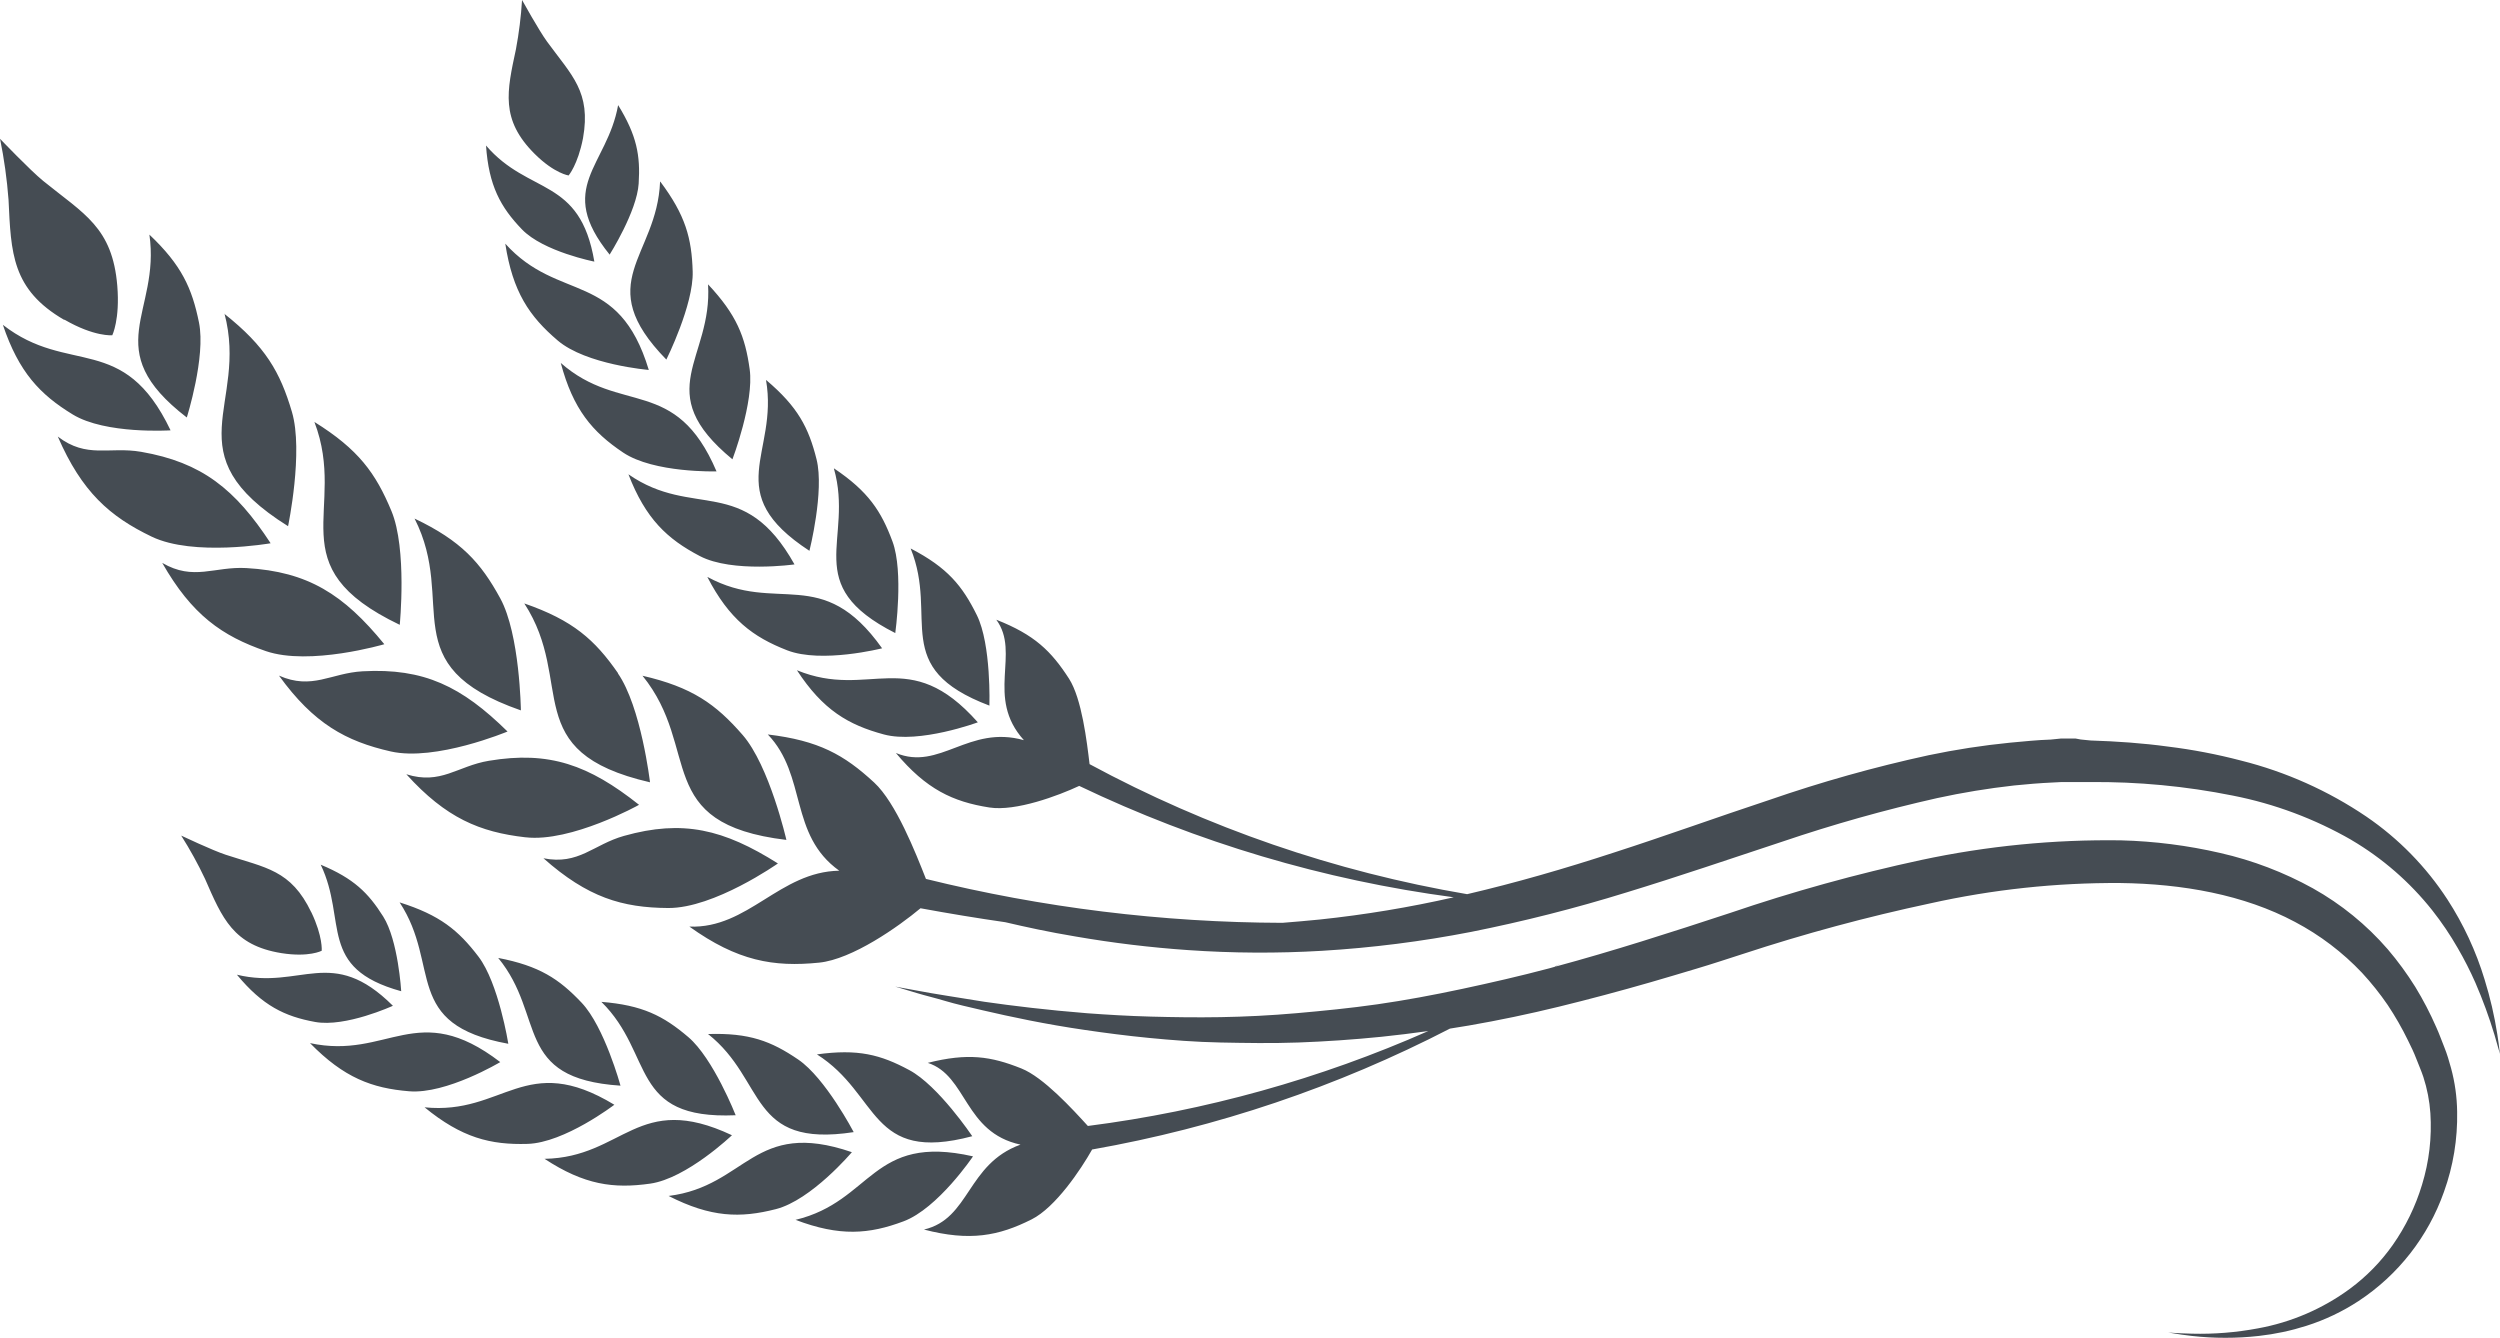
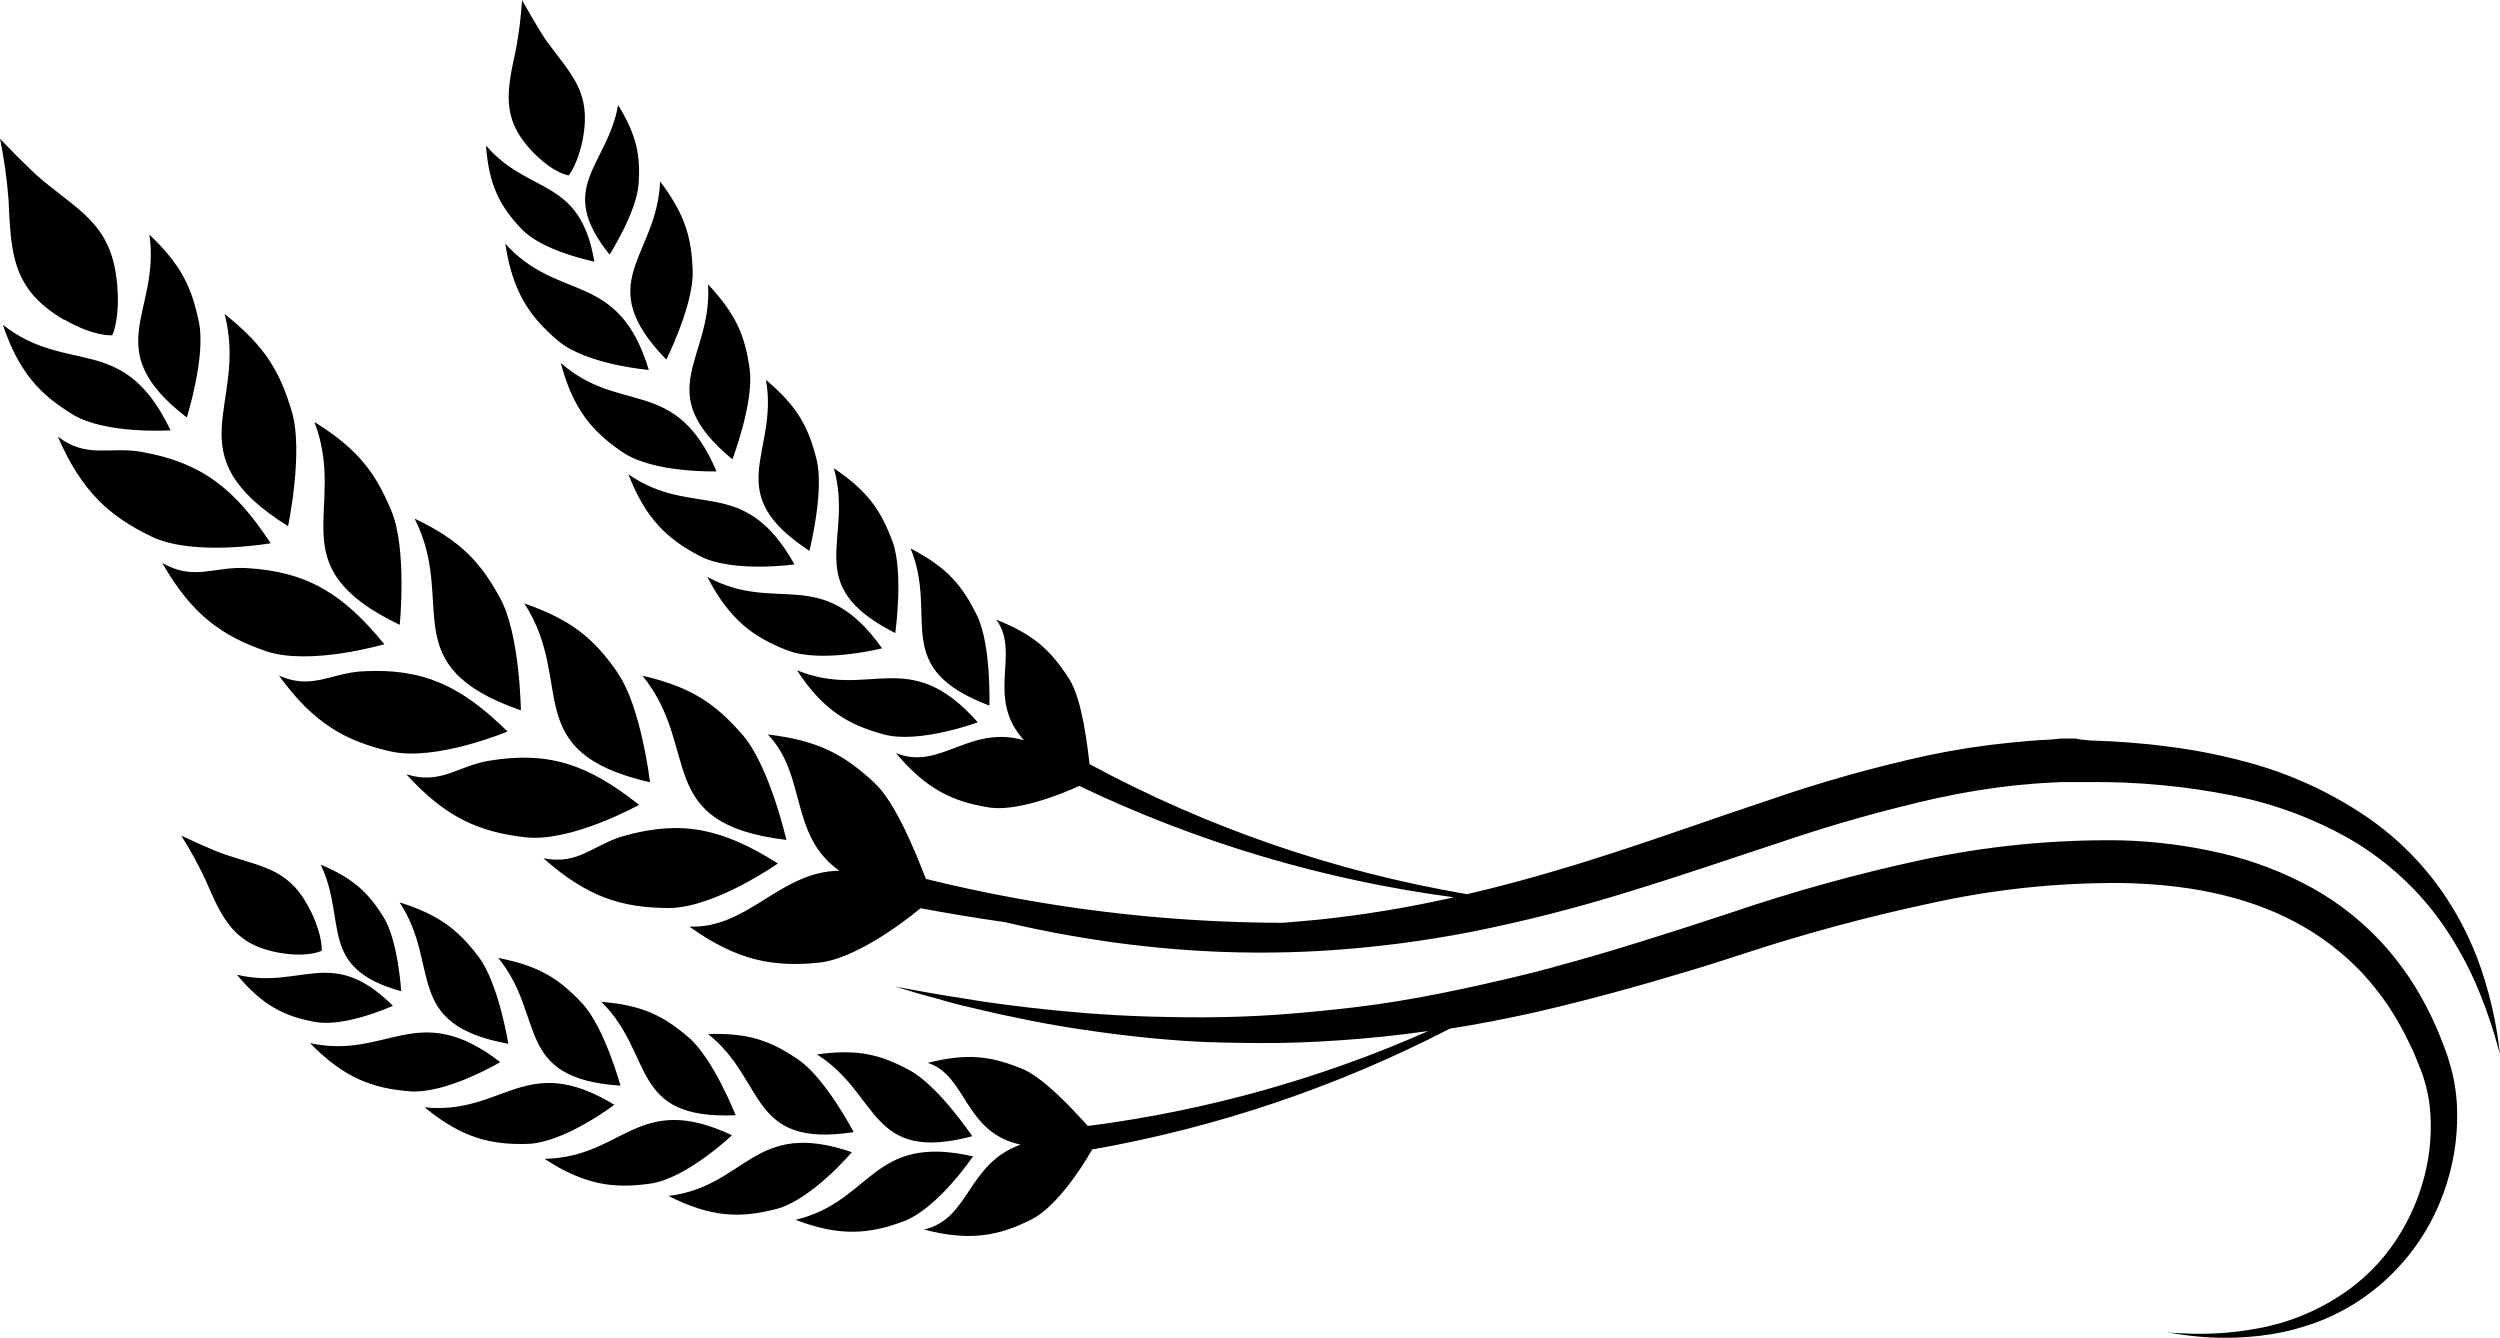
<svg xmlns="http://www.w3.org/2000/svg" width="410.07" height="219.41" version="1.1" viewBox="0 0 410.07 219.41">
-   <path class="cls-1" d="m26.61 92.33c4.86 8.53 9.82 12 17 14.47s19.43-1.13 19.43-1.13c-6.68-8.18-12.53-11.91-22.62-12.49-5.28-0.3-8.65 2.16-13.81-0.85zm19.15 18.49c5.45 2.4 8.49-0.42 13.74-0.71 10.06-0.55 16.24 2.49 23.75 9.88 0 0-11.8 4.94-19.15 3.27s-12.63-4.55-18.34-12.44zm-22.62-36.71c10 1.73 15.46 6.15 21.25 15 0 0-12.63 2.22-19.5-1.08s-11.46-7.32-15.41-16.42c4.78 3.66 8.4 1.6 13.66 2.5zm66 66.67c5.81 1.15 8.17-2.25 13.21-3.67 9.68-2.72 16.36-1.08 25.25 4.52 0 0-10.45 7.36-18 7.31s-13.2-1.73-20.46-8.16zm-61.2-70.19s-10.62 0.68-16-2.6-8.85-6.93-11.47-14.71c10.77 8.41 19.78 1.11 27.51 17.31zm58.23 66.75c-7.47-0.86-13-3.14-19.52-10.34 5.67 1.78 8.37-1.35 13.54-2.21 9.92-1.66 16.39 0.69 24.63 7.22 0.04 0-11.14 6.2-18.61 5.33zm19.17-26.51c8.18 1.88 12.06 4.65 16.47 9.72s7.18 17.22 7.18 17.22c-22.09-2.65-13.85-14.91-23.61-26.94zm-19.94 5.68c-21.09-7.36-10.34-17.58-17.4-31.45 7.63 3.64 10.84 7.19 14.06 13.09s3.38 18.36 3.38 18.36zm15.94-6.08c3.83 5.51 5.28 17.89 5.28 17.89-21.73-5-12.15-16.34-20.62-29.34 7.99 2.77 11.55 5.94 15.38 11.45zm-49.77-41.22c7.23 4.5 10.05 8.39 12.64 14.62s1.36 18.66 1.36 18.66c-20.23-9.68-8.43-18.73-14-33.28zm-27.07-30.73c5.29 5 7 8.8 8.14 14.43s-2 15.57-2 15.57c-14.64-11.27-4.25-17.11-6.14-30.04zm12.31 13c6.74 5.34 9.14 9.55 11.07 16.07s-0.63 18.76-0.63 18.76c-19.11-11.97-6.41-19.72-10.44-34.92zm-26.26 1c-8.63-5-8.74-11-9.15-19.71a80.64 80.64 0 0 0-1.39-10s4.93 5.16 7.08 6.91c6.68 5.42 11.36 7.61 12.15 17.21 0.45 5.5-0.82 8.1-0.82 8.1s-2.92 0.3-7.87-2.57zm90.22 128.73s-8.17 6.24-14.24 6.42-10.79-1-16.89-6c12.99 1.32 16.5-9.29 31.13-0.42zm19.29 5s-7.42 7.09-13.42 7.94-10.78 0.22-17.32-4.07c13-0.23 15.27-11.16 30.74-3.87zm-38-12s-8.84 5.29-14.94 4.79-10.7-2.21-16.27-7.9c12.8 2.77 17.56-7.35 31.2 3.11zm77.53 15.48s-5.73 8.52-11.38 10.64-10.46 2.52-17.72-0.24c12.65-3.04 12.43-14.19 29.09-10.42zm-95.15-24.71s-7.76 3.56-12.75 2.65-8.62-2.66-12.83-7.75c10.56 2.54 15.53-4.91 25.57 5.08zm75.3 24s-6.62 7.85-12.47 9.35-10.66 1.38-17.6-2.16c12.87-1.61 13.9-12.73 30.06-7.18zm9.4-13.46c4.76 2.53 10.34 10.85 10.34 10.85-16.95 4.51-15.1-6.85-25.48-13.42 6.72-0.93 10.42 0.03 15.14 2.57zm-50.54-11.19c6.77 0.54 10.19 2.28 14.3 5.78s7.77 12.82 7.77 12.82c-17.53 0.76-13.26-9.97-22.03-18.6zm17.54 5.28c6.76-0.21 10.34 1.15 14.8 4.19s9.09 11.9 9.09 11.9c-17.34 2.66-14.28-8.49-23.89-16.09zm-34.41-12.48c6.72 1.3 9.95 3.41 13.68 7.35s6.37 13.6 6.37 13.6c-17.64-1.16-12.21-11.4-20.06-20.95zm-29.11-15.29c5.41 2.26 7.78 4.6 10.24 8.5s2.95 12.25 2.95 12.25c-13.78-3.8-8.79-11.5-13.2-20.75zm12.94 6.18c6.59 2.08 9.61 4.55 12.92 8.89s4.9 14.3 4.9 14.3c-17.44-3.18-10.98-12.78-17.83-23.19zm-14.49 1.62c1.91 4 1.7 6.31 1.7 6.31s-2.08 1.11-6.61 0.39c-7.91-1.28-9.7-5.72-12.52-12.16a65 65 0 0 0-3.92-7.12s5.18 2.45 7.3 3.14c6.55 2.16 10.7 2.46 14.04 9.44zm116.32 38.11c-9.29-2-8.72-11.31-15.21-13.41 6.55-1.65 10.34-1.09 15.36 0.92 3.61 1.44 8.39 6.67 10.9 9.43a201.54 201.54 0 0 0 55.84-15.57c-2.58 0.36-5.14 0.68-7.67 0.94-4.67 0.47-9.23 0.78-13.65 0.94s-8.68 0.08-12.77 0-8-0.39-11.7-0.75-7.21-0.82-10.48-1.3c-6.56-0.95-12.2-2.16-16.81-3.23-2.31-0.54-4.37-1-6.14-1.53s-3.29-0.88-4.5-1.25l-3.72-1.11 3.82 0.7c1.24 0.24 2.78 0.5 4.59 0.79s3.89 0.63 6.22 1c4.66 0.67 10.34 1.36 16.85 1.88 3.26 0.24 6.73 0.45 10.4 0.55s7.5 0.16 11.5 0.09 8.17-0.27 12.47-0.65 8.73-0.81 13.26-1.46 9.19-1.52 13.87-2.52 9.49-2.1 14.32-3.38l0.85-0.24 0.88-0.49-0.73 0.45c9.35-2.52 18.92-5.6 28.62-8.79a280.28 280.28 0 0 1 31.38-8.7 146.77 146.77 0 0 1 32.78-3.22 81.73 81.73 0 0 1 16.29 2.08 57.9 57.9 0 0 1 15.17 5.79 45.86 45.86 0 0 1 12.28 10 51.91 51.91 0 0 1 4.52 6.18 54.82 54.82 0 0 1 3.42 6.57c0.51 1.11 0.9 2.24 1.35 3.35s0.77 2.23 1.09 3.39a28.61 28.61 0 0 1 1 7.15 36.62 36.62 0 0 1-2.16 13.14 35.6 35.6 0 0 1-14 17.91 34.94 34.94 0 0 1-8.56 4.07 40.52 40.52 0 0 1-7.8 1.66 49.26 49.26 0 0 1-11 0c-1.26-0.14-2.22-0.29-2.87-0.4l-1-0.16 1 0.07c0.66 0.05 1.63 0.08 2.89 0.12a51.3 51.3 0 0 0 10.82-0.87 36.42 36.42 0 0 0 15.11-6.51 31.49 31.49 0 0 0 7-7.16 34.45 34.45 0 0 0 4.81-9.89 32.64 32.64 0 0 0 1.37-11.73 24.7 24.7 0 0 0-1.15-5.94c-0.33-1-0.78-2-1.16-3s-0.86-2-1.36-3a50.07 50.07 0 0 0-3.32-5.8 46.16 46.16 0 0 0-4.22-5.29 42.34 42.34 0 0 0-11-8.35c-8.38-4.47-18.45-6.25-28.67-6.38a139.48 139.48 0 0 0-31.17 3.34 295.65 295.65 0 0 0-30.7 8.29c-2.51 0.8-5 1.64-7.6 2.41s-5.05 1.52-7.57 2.24c-5 1.44-10.06 2.79-15 4s-9.91 2.25-14.77 3.09l-3.13 0.51a205.5 205.5 0 0 1-58.69 19.83c-1.84 3.27-6 9.49-9.92 11.46-5.4 2.72-10.14 3.64-17.66 1.67 7.58-1.77 7-10.73 15.83-13.93zm-49.86-110.43s-10.27 0.3-15.32-3.09-8.2-7.08-10.23-14.7c9.8 8.62 18.84 2.04 25.55 17.79zm12.79 15.26s-10.18 1.43-15.53-1.37-8.89-6.11-11.71-13.41c10.68 7.41 18.9-0.13 27.24 14.78zm-23.9-31.9s-10.26-0.85-14.93-4.82-7.4-8-8.61-15.89c8.78 9.74 18.55 4.24 23.54 20.71zm54 57.79s-9.62 3.57-15.44 2-10-4-14.26-10.53c11.98 4.92 18.32-4.26 29.66 8.53zm-62.89-75.55s-8.39-1.64-11.91-5.29-5.45-7.18-5.9-13.76c7.06 8.22 15.42 5.09 17.77 19.05zm18.54 51.73c11.41 6.19 18.73-2.24 28.62 11.69 0 0-9.94 2.52-15.57 0.33s-9.51-5.1-13.09-12.02zm33.35-4.66c6 3.13 8.42 6.08 10.81 10.91s2.06 14.84 2.06 14.84c-16.44-6.22-8.29-14.37-12.91-25.75zm-23.73-27.64c5.18 4.38 6.95 7.79 8.25 13s-1.17 15-1.17 15c-14.75-9.63-5.02-15.88-7.12-28zm11.13 14.49c5.61 3.77 7.73 7 9.58 12s0.45 15 0.45 15c-15.71-7.95-6.71-15.2-10.07-27zm-20.68-30.2c4.69 5 6.09 8.57 6.83 13.94s-2.83 14.76-2.83 14.76c-13.58-11.19-3.23-16.37-4-28.7zm-16.12-4.85c-9-11.1-0.43-14.47 1.37-24.55 3.08 5 3.66 8.27 3.37 12.87s-4.78 11.68-4.78 11.68zm8.29-12c4.14 5.53 5.15 9.29 5.31 14.75s-4.32 14.44-4.32 14.44c-12.39-12.68-1.53-16.77-1.03-29.17zm-15-1s-2.34-0.3-5.6-3.54c-5.68-5.65-4.55-10.3-3.08-17.18a65.51 65.51 0 0 0 1-8.07s2.77 5 4.09 6.81c4.07 5.58 7.26 8.24 5.91 15.86-0.85 4.36-2.37 6.12-2.37 6.12zm292.42 109a63.84 63.84 0 0 0-19.48-7.29 113.94 113.94 0 0 0-23.48-2.22h-4.67l-1.53 0.08c-2 0.09-4.13 0.27-6.21 0.48a124.47 124.47 0 0 0-12.61 2.07 249.4 249.4 0 0 0-25.42 7.15c-8.49 2.8-17 5.72-25.56 8.33a253.8 253.8 0 0 1-25.48 6.47 186 186 0 0 1-24.45 3.1 171.06 171.06 0 0 1-22-0.12 181.63 181.63 0 0 1-18.43-2.23c-4.34-0.72-8.18-1.56-11.51-2.34q-6.92-1-13.91-2.29c-3.59 3-11.19 8.37-16.63 8.92-7.49 0.76-13.41-0.27-21.28-5.91 9.64 0.36 14.77-9 24.58-9.17-8.27-5.91-5.25-15.6-11.72-22.35 8.34 1 12.51 3.32 17.45 7.89 3.56 3.29 6.79 11.49 8.49 15.81a246.93 246.93 0 0 0 58.47 7.2c2-0.16 4-0.33 6.1-0.54a187.93 187.93 0 0 0 22-3.65 204.58 204.58 0 0 1-61.43-18.27c-3.4 1.59-10.4 4.22-14.74 3.54-6-0.94-10.36-3-15.33-8.94 7.2 3 11.93-4.66 21-2.1-6.38-7.05-0.49-14.28-4.53-19.76 6.28 2.47 9 5.13 11.94 9.69 2.09 3.28 2.92 10.31 3.36 14a201.36 201.36 0 0 0 61.93 21.33c7.91-1.85 16-4.18 24.12-6.84 8.35-2.69 16.78-5.75 25.37-8.59a227.72 227.72 0 0 1 26.2-7.36 125.47 125.47 0 0 1 13.36-2.06c2.24-0.2 4.43-0.44 6.68-0.51l1.68-0.17h2.39l0.86 0.16 1.61 0.16c4.31 0.14 8.55 0.43 12.69 1a90.74 90.74 0 0 1 12 2.3 64.68 64.68 0 0 1 20.53 9.18 48.46 48.46 0 0 1 13.3 13.59 51.65 51.65 0 0 1 6.1 13.13 63.22 63.22 0 0 1 2.09 9c0.18 1 0.25 1.85 0.33 2.39s0.1 0.82 0.1 0.82l-0.89-3.11a78.54 78.54 0 0 0-3.13-8.55 57.33 57.33 0 0 0-2.9-5.7 50.7 50.7 0 0 0-4.18-6.19 48 48 0 0 0-13.28-11.55z" style="fill:#454c53" />
+   <path class="rye" d="m26.61 92.33c4.86 8.53 9.82 12 17 14.47s19.43-1.13 19.43-1.13c-6.68-8.18-12.53-11.91-22.62-12.49-5.28-0.3-8.65 2.16-13.81-0.85zm19.15 18.49c5.45 2.4 8.49-0.42 13.74-0.71 10.06-0.55 16.24 2.49 23.75 9.88 0 0-11.8 4.94-19.15 3.27s-12.63-4.55-18.34-12.44zm-22.62-36.71c10 1.73 15.46 6.15 21.25 15 0 0-12.63 2.22-19.5-1.08s-11.46-7.32-15.41-16.42c4.78 3.66 8.4 1.6 13.66 2.5zm66 66.67c5.81 1.15 8.17-2.25 13.21-3.67 9.68-2.72 16.36-1.08 25.25 4.52 0 0-10.45 7.36-18 7.31s-13.2-1.73-20.46-8.16zm-61.2-70.19s-10.62 0.68-16-2.6-8.85-6.93-11.47-14.71c10.77 8.41 19.78 1.11 27.51 17.31zm58.23 66.75c-7.47-0.86-13-3.14-19.52-10.34 5.67 1.78 8.37-1.35 13.54-2.21 9.92-1.66 16.39 0.69 24.63 7.22 0.04 0-11.14 6.2-18.61 5.33zm19.17-26.51c8.18 1.88 12.06 4.65 16.47 9.72s7.18 17.22 7.18 17.22c-22.09-2.65-13.85-14.91-23.61-26.94zm-19.94 5.68c-21.09-7.36-10.34-17.58-17.4-31.45 7.63 3.64 10.84 7.19 14.06 13.09s3.38 18.36 3.38 18.36zm15.94-6.08c3.83 5.51 5.28 17.89 5.28 17.89-21.73-5-12.15-16.34-20.62-29.34 7.99 2.77 11.55 5.94 15.38 11.45zm-49.77-41.22c7.23 4.5 10.05 8.39 12.64 14.62s1.36 18.66 1.36 18.66c-20.23-9.68-8.43-18.73-14-33.28zm-27.07-30.73c5.29 5 7 8.8 8.14 14.43s-2 15.57-2 15.57c-14.64-11.27-4.25-17.11-6.14-30.04zm12.31 13c6.74 5.34 9.14 9.55 11.07 16.07s-0.63 18.76-0.63 18.76c-19.11-11.97-6.41-19.72-10.44-34.92zm-26.26 1c-8.63-5-8.74-11-9.15-19.71a80.64 80.64 0 0 0-1.39-10s4.93 5.16 7.08 6.91c6.68 5.42 11.36 7.61 12.15 17.21 0.45 5.5-0.82 8.1-0.82 8.1s-2.92 0.3-7.87-2.57zm90.22 128.73s-8.17 6.24-14.24 6.42-10.79-1-16.89-6c12.99 1.32 16.5-9.29 31.13-0.42zm19.29 5s-7.42 7.09-13.42 7.94-10.78 0.22-17.32-4.07c13-0.23 15.27-11.16 30.74-3.87zm-38-12s-8.84 5.29-14.94 4.79-10.7-2.21-16.27-7.9c12.8 2.77 17.56-7.35 31.2 3.11zm77.53 15.48s-5.73 8.52-11.38 10.64-10.46 2.52-17.72-0.24c12.65-3.04 12.43-14.19 29.09-10.42zm-95.15-24.71s-7.76 3.56-12.75 2.65-8.62-2.66-12.83-7.75c10.56 2.54 15.53-4.91 25.57 5.08zm75.3 24s-6.62 7.85-12.47 9.35-10.66 1.38-17.6-2.16c12.87-1.61 13.9-12.73 30.06-7.18zm9.4-13.46c4.76 2.53 10.34 10.85 10.34 10.85-16.95 4.51-15.1-6.85-25.48-13.42 6.72-0.93 10.42 0.03 15.14 2.57zm-50.54-11.19c6.77 0.54 10.19 2.28 14.3 5.78s7.77 12.82 7.77 12.82c-17.53 0.76-13.26-9.97-22.03-18.6zm17.54 5.28c6.76-0.21 10.34 1.15 14.8 4.19s9.09 11.9 9.09 11.9c-17.34 2.66-14.28-8.49-23.89-16.09zm-34.41-12.48c6.72 1.3 9.95 3.41 13.68 7.35s6.37 13.6 6.37 13.6c-17.64-1.16-12.21-11.4-20.06-20.95zm-29.11-15.29c5.41 2.26 7.78 4.6 10.24 8.5s2.95 12.25 2.95 12.25c-13.78-3.8-8.79-11.5-13.2-20.75zm12.94 6.18c6.59 2.08 9.61 4.55 12.92 8.89s4.9 14.3 4.9 14.3c-17.44-3.18-10.98-12.78-17.83-23.19zm-14.49 1.62c1.91 4 1.7 6.31 1.7 6.31s-2.08 1.11-6.61 0.39c-7.91-1.28-9.7-5.72-12.52-12.16a65 65 0 0 0-3.92-7.12s5.18 2.45 7.3 3.14c6.55 2.16 10.7 2.46 14.04 9.44zm116.32 38.11c-9.29-2-8.72-11.31-15.21-13.41 6.55-1.65 10.34-1.09 15.36 0.92 3.61 1.44 8.39 6.67 10.9 9.43a201.54 201.54 0 0 0 55.84-15.57c-2.58 0.36-5.14 0.68-7.67 0.94-4.67 0.47-9.23 0.78-13.65 0.94s-8.68 0.08-12.77 0-8-0.39-11.7-0.75-7.21-0.82-10.48-1.3c-6.56-0.95-12.2-2.16-16.81-3.23-2.31-0.54-4.37-1-6.14-1.53s-3.29-0.88-4.5-1.25l-3.72-1.11 3.82 0.7c1.24 0.24 2.78 0.5 4.59 0.79s3.89 0.63 6.22 1c4.66 0.67 10.34 1.36 16.85 1.88 3.26 0.24 6.73 0.45 10.4 0.55s7.5 0.16 11.5 0.09 8.17-0.27 12.47-0.65 8.73-0.81 13.26-1.46 9.19-1.52 13.87-2.52 9.49-2.1 14.32-3.38l0.85-0.24 0.88-0.49-0.73 0.45c9.35-2.52 18.92-5.6 28.62-8.79a280.28 280.28 0 0 1 31.38-8.7 146.77 146.77 0 0 1 32.78-3.22 81.73 81.73 0 0 1 16.29 2.08 57.9 57.9 0 0 1 15.17 5.79 45.86 45.86 0 0 1 12.28 10 51.91 51.91 0 0 1 4.52 6.18 54.82 54.82 0 0 1 3.42 6.57c0.51 1.11 0.9 2.24 1.35 3.35s0.77 2.23 1.09 3.39a28.61 28.61 0 0 1 1 7.15 36.62 36.62 0 0 1-2.16 13.14 35.6 35.6 0 0 1-14 17.91 34.94 34.94 0 0 1-8.56 4.07 40.52 40.52 0 0 1-7.8 1.66 49.26 49.26 0 0 1-11 0c-1.26-0.14-2.22-0.29-2.87-0.4l-1-0.16 1 0.07c0.66 0.05 1.63 0.08 2.89 0.12a51.3 51.3 0 0 0 10.82-0.87 36.42 36.42 0 0 0 15.11-6.51 31.49 31.49 0 0 0 7-7.16 34.45 34.45 0 0 0 4.81-9.89 32.64 32.64 0 0 0 1.37-11.73 24.7 24.7 0 0 0-1.15-5.94c-0.33-1-0.78-2-1.16-3s-0.86-2-1.36-3a50.07 50.07 0 0 0-3.32-5.8 46.16 46.16 0 0 0-4.22-5.29 42.34 42.34 0 0 0-11-8.35c-8.38-4.47-18.45-6.25-28.67-6.38a139.48 139.48 0 0 0-31.17 3.34 295.65 295.65 0 0 0-30.7 8.29c-2.51 0.8-5 1.64-7.6 2.41s-5.05 1.52-7.57 2.24c-5 1.44-10.06 2.79-15 4s-9.91 2.25-14.77 3.09l-3.13 0.51a205.5 205.5 0 0 1-58.69 19.83c-1.84 3.27-6 9.49-9.92 11.46-5.4 2.72-10.14 3.64-17.66 1.67 7.58-1.77 7-10.73 15.83-13.93zm-49.86-110.43s-10.27 0.3-15.32-3.09-8.2-7.08-10.23-14.7c9.8 8.62 18.84 2.04 25.55 17.79zm12.79 15.26s-10.18 1.43-15.53-1.37-8.89-6.11-11.71-13.41c10.68 7.41 18.9-0.13 27.24 14.78zm-23.9-31.9s-10.26-0.85-14.93-4.82-7.4-8-8.61-15.89c8.78 9.74 18.55 4.24 23.54 20.71zm54 57.79s-9.62 3.57-15.44 2-10-4-14.26-10.53c11.98 4.92 18.32-4.26 29.66 8.53zm-62.89-75.55s-8.39-1.64-11.91-5.29-5.45-7.18-5.9-13.76c7.06 8.22 15.42 5.09 17.77 19.05zm18.54 51.73c11.41 6.19 18.73-2.24 28.62 11.69 0 0-9.94 2.52-15.57 0.33s-9.51-5.1-13.09-12.02zm33.35-4.66c6 3.13 8.42 6.08 10.81 10.91s2.06 14.84 2.06 14.84c-16.44-6.22-8.29-14.37-12.91-25.75zm-23.73-27.64c5.18 4.38 6.95 7.79 8.25 13s-1.17 15-1.17 15c-14.75-9.63-5.02-15.88-7.12-28zm11.13 14.49c5.61 3.77 7.73 7 9.58 12s0.45 15 0.45 15c-15.71-7.95-6.71-15.2-10.07-27zm-20.68-30.2c4.69 5 6.09 8.57 6.83 13.94s-2.83 14.76-2.83 14.76c-13.58-11.19-3.23-16.37-4-28.7zm-16.12-4.85c-9-11.1-0.43-14.47 1.37-24.55 3.08 5 3.66 8.27 3.37 12.87s-4.78 11.68-4.78 11.68zm8.29-12c4.14 5.53 5.15 9.29 5.31 14.75s-4.32 14.44-4.32 14.44c-12.39-12.68-1.53-16.77-1.03-29.17zm-15-1s-2.34-0.3-5.6-3.54c-5.68-5.65-4.55-10.3-3.08-17.18a65.51 65.51 0 0 0 1-8.07s2.77 5 4.09 6.81c4.07 5.58 7.26 8.24 5.91 15.86-0.85 4.36-2.37 6.12-2.37 6.12zm292.42 109a63.84 63.84 0 0 0-19.48-7.29 113.94 113.94 0 0 0-23.48-2.22h-4.67l-1.53 0.08c-2 0.09-4.13 0.27-6.21 0.48a124.47 124.47 0 0 0-12.61 2.07 249.4 249.4 0 0 0-25.42 7.15c-8.49 2.8-17 5.72-25.56 8.33a253.8 253.8 0 0 1-25.48 6.47 186 186 0 0 1-24.45 3.1 171.06 171.06 0 0 1-22-0.12 181.63 181.63 0 0 1-18.43-2.23c-4.34-0.72-8.18-1.56-11.51-2.34q-6.92-1-13.91-2.29c-3.59 3-11.19 8.37-16.63 8.92-7.49 0.76-13.41-0.27-21.28-5.91 9.64 0.36 14.77-9 24.58-9.17-8.27-5.91-5.25-15.6-11.72-22.35 8.34 1 12.51 3.32 17.45 7.89 3.56 3.29 6.79 11.49 8.49 15.81a246.93 246.93 0 0 0 58.47 7.2c2-0.16 4-0.33 6.1-0.54a187.93 187.93 0 0 0 22-3.65 204.58 204.58 0 0 1-61.43-18.27c-3.4 1.59-10.4 4.22-14.74 3.54-6-0.94-10.36-3-15.33-8.94 7.2 3 11.93-4.66 21-2.1-6.38-7.05-0.49-14.28-4.53-19.76 6.28 2.47 9 5.13 11.94 9.69 2.09 3.28 2.92 10.31 3.36 14a201.36 201.36 0 0 0 61.93 21.33c7.91-1.85 16-4.18 24.12-6.84 8.35-2.69 16.78-5.75 25.37-8.59a227.72 227.72 0 0 1 26.2-7.36 125.47 125.47 0 0 1 13.36-2.06c2.24-0.2 4.43-0.44 6.68-0.51l1.68-0.17h2.39l0.86 0.16 1.61 0.16c4.31 0.14 8.55 0.43 12.69 1a90.74 90.74 0 0 1 12 2.3 64.68 64.68 0 0 1 20.53 9.18 48.46 48.46 0 0 1 13.3 13.59 51.65 51.65 0 0 1 6.1 13.13 63.22 63.22 0 0 1 2.09 9c0.18 1 0.25 1.85 0.33 2.39s0.1 0.82 0.1 0.82l-0.89-3.11a78.54 78.54 0 0 0-3.13-8.55 57.33 57.33 0 0 0-2.9-5.7 50.7 50.7 0 0 0-4.18-6.19 48 48 0 0 0-13.28-11.55z" />
</svg>
